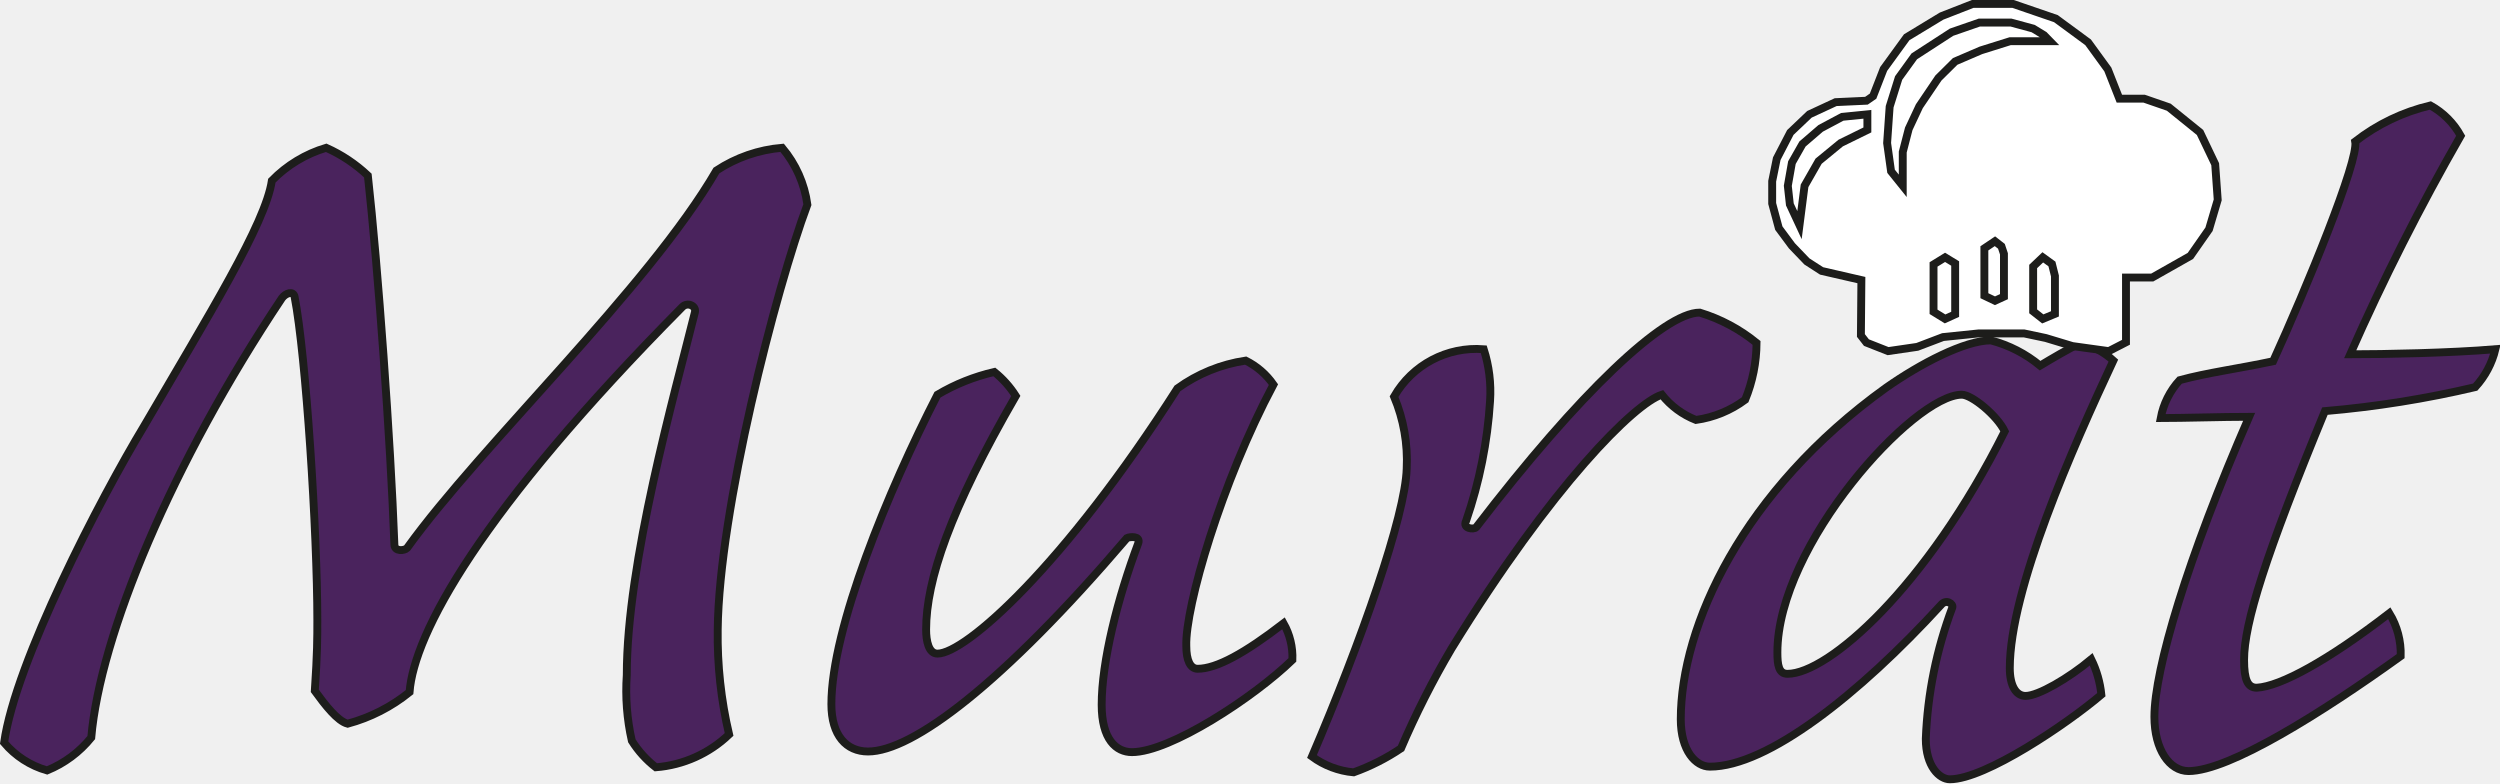
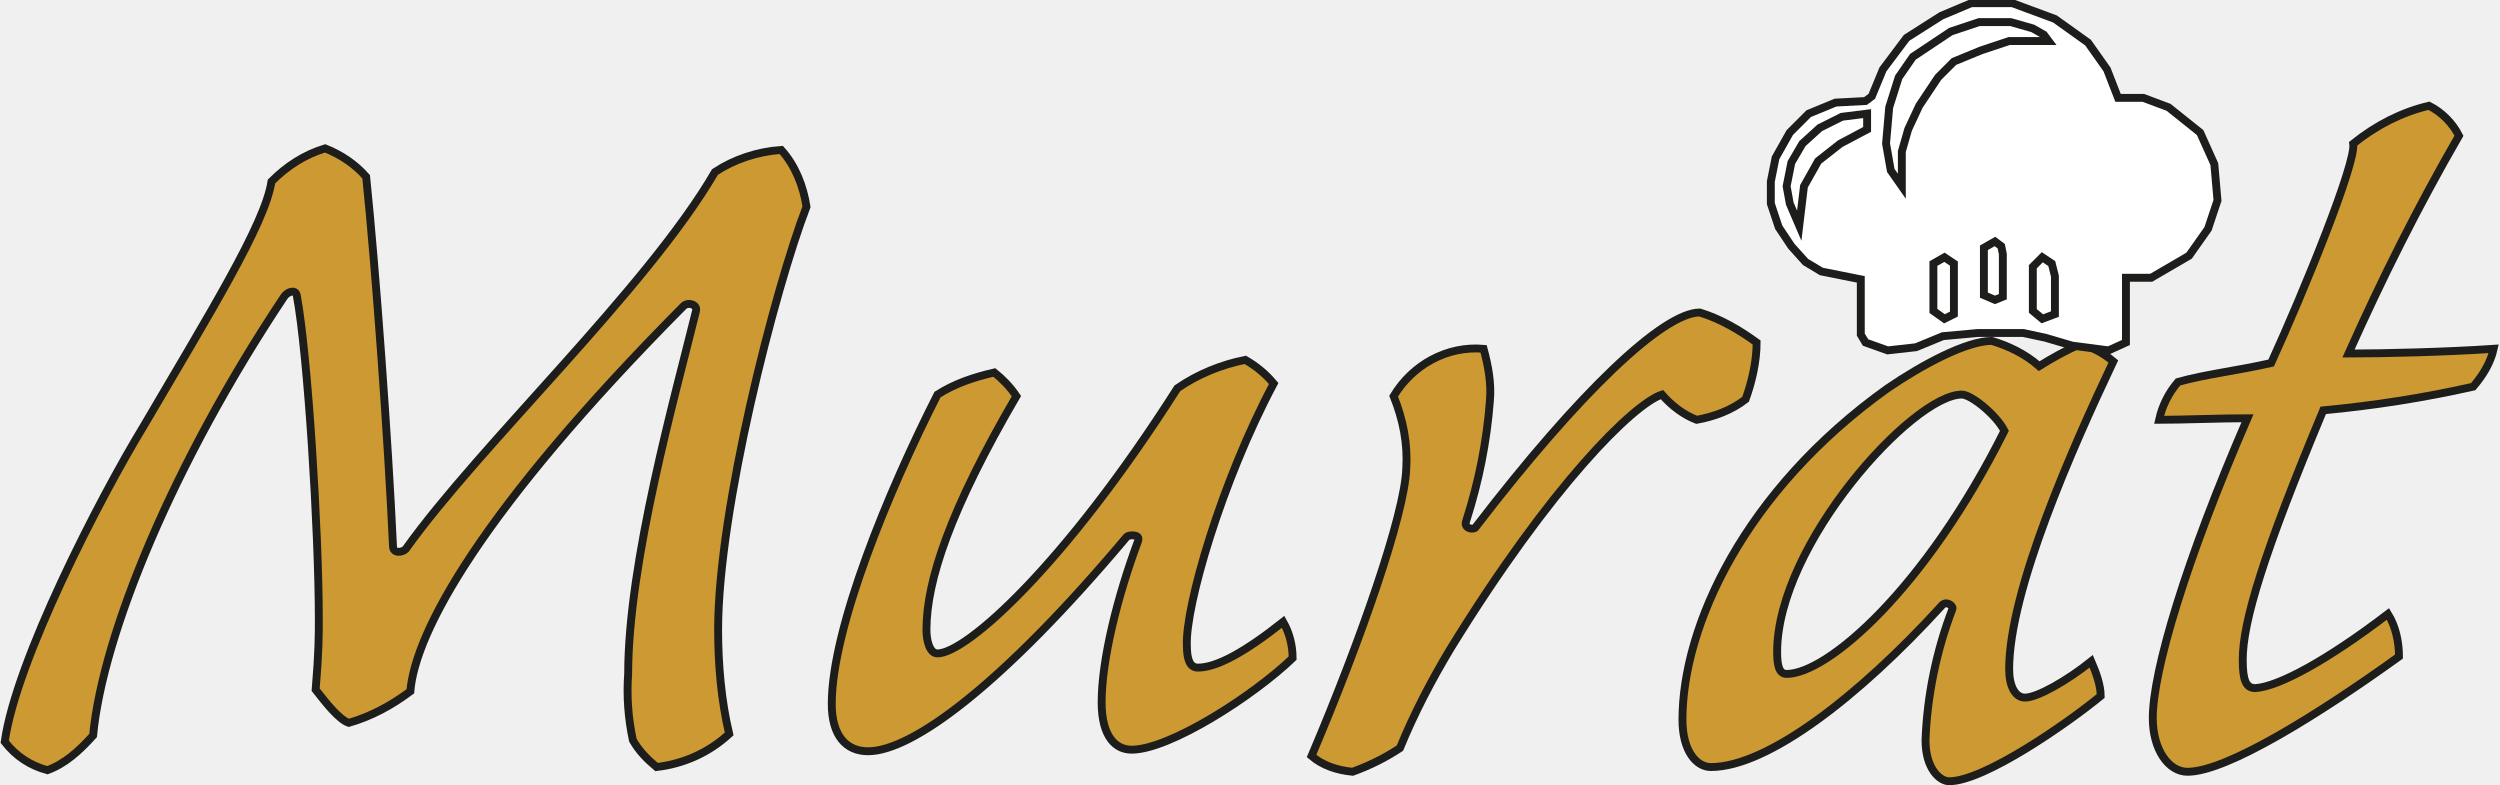
- <svg xmlns="http://www.w3.org/2000/svg" id="Calque_1" data-name="Calque 1" viewBox="0 0 158.35 49.65">
-   <defs>
-     <style>.cls-1,.cls-3{fill:#fff;}.cls-2{fill:#4a235d;}.cls-2,.cls-3{stroke:#1d1d1b;stroke-miterlimit:10;stroke-width:0.5px;}</style>
-   </defs>
-   <path class="cls-1" d="M270.57,509.23" transform="translate(-220.12 -183.68)" />
-   <path class="cls-2" d="M265.58,223.56a27.33,27.33,0,0,0,.72,6.64,7.57,7.57,0,0,1-4.64,2.08,6.44,6.44,0,0,1-1.52-1.68,14.4,14.4,0,0,1-.32-4.16c0-7.12,3-17.68,4.32-23,.08-.4-.48-.64-.8-.32-12.88,13-17,20.72-17.28,24.4a10.65,10.65,0,0,1-3.92,2c-.64-.16-1.44-1.2-2.08-2.08.16-2.4.16-3.36.16-4.48,0-5.52-.72-16.8-1.44-20.48-.08-.4-.56-.24-.8.08-7,10.48-11.52,21.36-12.08,27.84a7,7,0,0,1-2.8,2.08,5.55,5.55,0,0,1-2.72-1.76c.72-5.12,6.08-15.44,8.88-20.08,4.08-7,7.68-12.8,8.08-15.52a8,8,0,0,1,3.44-2.08,9.49,9.49,0,0,1,2.64,1.76c.64,5.76,1.44,16.8,1.68,23.36,0,.48.64.4.8.24,4.72-6.56,15.28-16.48,19.6-23.92a8.91,8.91,0,0,1,4.16-1.44,7.06,7.06,0,0,1,1.6,3.6C269.26,202,265.66,216,265.58,223.56Z" transform="translate(-220.12 -183.68)" />
-   <path class="cls-2" d="M283.1,207.24a6.18,6.18,0,0,1,1.36,1.52c-4.16,7.2-5.68,11.68-5.68,14.8,0,.72.16,1.52.72,1.52,1.76,0,8-5.52,15.2-16.8a9.83,9.83,0,0,1,4.32-1.76,4.68,4.68,0,0,1,1.76,1.52c-3.28,6.16-5.6,14.08-5.52,16.56,0,.88.24,1.44.72,1.44,1.2,0,3-1,5.44-2.88a4.34,4.34,0,0,1,.56,2.32c-2.48,2.4-7.76,5.84-10.16,5.84-1,0-1.92-.8-1.92-3,0-2.72,1-6.72,2.32-10.24.16-.48-.56-.4-.72-.32-7.92,9.28-13.6,13.52-16.4,13.52-1.36,0-2.32-1-2.32-3,0-4.8,3.6-13.52,6.72-19.6A12.6,12.6,0,0,1,283.1,207.24Z" transform="translate(-220.12 -183.68)" />
-   <path class="cls-2" d="M312.06,224.76a55.13,55.13,0,0,0-3.2,6.32,13.48,13.48,0,0,1-3,1.52,5.25,5.25,0,0,1-2.64-1c3.12-7.28,5.92-15.28,6-18.24a10.44,10.44,0,0,0-.8-4.56,6,6,0,0,1,5.68-3,8.81,8.81,0,0,1,.4,3.28,28.78,28.78,0,0,1-1.52,7.6c-.24.48.48.56.64.4,6.56-8.56,11.92-13.6,14.16-13.6a10.52,10.52,0,0,1,3.6,1.92,9.63,9.63,0,0,1-.72,3.6,6.82,6.82,0,0,1-3.12,1.28,5.17,5.17,0,0,1-2.16-1.6C323.66,209.24,318.46,214.36,312.06,224.76Z" transform="translate(-220.12 -183.68)" />
-   <path class="cls-2" d="M349.34,206.84c.8-.48,1.68-1,2.56-1.44a4.84,4.84,0,0,1,2.08,1.12C351.42,212,347.42,221,347.42,226c0,1.12.4,1.76,1,1.76.8,0,2.72-1.12,4.16-2.32a6.63,6.63,0,0,1,.64,2.24c-2.16,1.84-7.36,5.36-9.6,5.36-.64,0-1.52-.8-1.52-2.56a26.55,26.55,0,0,1,1.68-8.32c.08-.24-.4-.56-.72-.16-5.2,5.68-11,10.24-14.64,10.24-.88,0-1.84-1-1.84-3,0-5.92,3.92-14.48,13-21,2.16-1.52,5-3,6.64-3A8.12,8.12,0,0,1,349.34,206.84ZM332.7,225c0,.8.08,1.36.64,1.36,2.56,0,8.8-5.44,13.76-15.36-.48-1-2.08-2.32-2.72-2.32C341.34,208.68,332.7,218.2,332.7,225Z" transform="translate(-220.12 -183.68)" />
-   <path class="cls-2" d="M374.06,190.36a4.89,4.89,0,0,1,1.92,1.92,148.72,148.72,0,0,0-7,13.84c2.16,0,6.32-.08,9.2-.32a5.44,5.44,0,0,1-1.28,2.4,65.84,65.84,0,0,1-9.52,1.52c-3.76,9.12-5.12,13.44-5.12,15.76,0,1.28.24,1.76.8,1.76,1.52-.08,4.56-1.76,8.4-4.72a4.92,4.92,0,0,1,.72,2.72c-5,3.6-10.88,7.28-13.44,7.28-1.2,0-2.16-1.36-2.16-3.44,0-3,2.08-10,6-19-1.68,0-4.16.08-5.6.08a4.86,4.86,0,0,1,1.2-2.4c1.76-.48,3.68-.72,5.92-1.2,2.08-4.56,5.44-12.72,5.2-13.92A12.42,12.42,0,0,1,374.06,190.36Z" transform="translate(-220.12 -183.68)" />
-   <polygon class="cls-3" points="118.22 21.7 119.59 22.24 121.44 21.97 123.07 21.35 125.31 21.12 128.21 21.12 129.58 21.41 131.27 21.92 133.57 22.24 134.66 21.68 134.66 17.58 136.32 17.58 138.74 16.21 139.92 14.52 140.47 12.66 140.31 10.4 139.35 8.39 137.37 6.79 135.81 6.25 134.24 6.25 133.51 4.4 132.26 2.68 130.22 1.18 127.51 0.25 124.95 0.25 122.98 1.02 120.77 2.36 119.31 4.37 118.64 6.09 118.22 6.38 116.27 6.47 114.61 7.24 113.4 8.39 112.54 10.05 112.25 11.48 112.25 12.89 112.67 14.45 113.5 15.57 114.45 16.56 115.38 17.16 117.9 17.74 117.87 21.25 118.22 21.7" />
-   <polygon class="cls-3" points="123.2 16.3 123.84 16.69 123.84 19.91 123.2 20.2 122.47 19.75 122.47 16.75 123.2 16.3" />
-   <polygon class="cls-3" points="126.36 15.28 126.77 15.6 126.93 16.08 126.93 18.79 126.36 19.05 125.69 18.73 125.69 15.73 126.36 15.28" />
-   <polygon class="cls-3" points="129.39 16.3 129.97 16.72 130.16 17.48 130.16 19.88 129.39 20.2 128.78 19.72 128.78 16.88 129.39 16.3" />
-   <polygon class="cls-3" points="129.84 2.61 127.32 2.61 125.47 3.19 123.84 3.89 122.78 4.94 121.57 6.73 120.9 8.16 120.52 9.63 120.52 11.77 119.78 10.85 119.53 9.06 119.69 6.76 120.26 4.94 121.25 3.57 123.61 2.04 125.37 1.43 127.38 1.43 128.78 1.81 129.47 2.23 129.84 2.61" />
-   <polygon class="cls-3" points="113.98 14.26 114.3 11.77 115.19 10.21 116.59 9.06 118.28 8.23 118.28 7.24 116.69 7.4 115.32 8.13 114.17 9.12 113.5 10.3 113.24 11.77 113.37 12.95 113.98 14.26" />
+ <svg xmlns="http://www.w3.org/2000/svg" version="1.1" id="Calque_1" x="0px" y="0px" viewBox="0 0 158.4 49.7" style="enable-background:new 0 0 158.4 49.7;" xml:space="preserve">
+   <style type="text/css">
+ 	.st0{fill:#FFFFFF;}
+ 	.st1{fill:#CC9932;stroke:#1D1D1B;stroke-width:0.5;stroke-miterlimit:10;}
+ 	.st2{fill:#FFFFFF;stroke:#1D1D1B;stroke-width:0.5;stroke-miterlimit:10;}
+ </style>
+   <path class="st0" d="M50.5,325.6" />
+   <path class="st1" d="M45.5,39.9c0,2.2,0.2,4.5,0.7,6.6c-1.3,1.2-2.9,1.9-4.6,2.1c-0.6-0.5-1.1-1-1.5-1.7c-0.3-1.4-0.4-2.8-0.3-4.2  c0-7.1,3-17.7,4.3-23c0.1-0.4-0.5-0.6-0.8-0.3c-12.9,13-17,20.7-17.3,24.4c-1.2,0.9-2.5,1.6-3.9,2c-0.6-0.2-1.4-1.2-2.1-2.1  c0.2-2.4,0.2-3.4,0.2-4.5c0-5.5-0.7-16.8-1.4-20.5c-0.1-0.4-0.6-0.2-0.8,0.1c-7,10.5-11.5,21.4-12.1,27.8C5,47.6,4.1,48.4,3,48.8  c-1.1-0.3-2-0.9-2.7-1.8C1,41.9,6.3,31.6,9.1,27c4.1-7,7.7-12.8,8.1-15.5c1-1,2.1-1.7,3.4-2.1c1,0.4,1.9,1,2.6,1.8  c0.6,5.8,1.4,16.8,1.7,23.4c0,0.5,0.6,0.4,0.8,0.2c4.7-6.6,15.3-16.5,19.6-23.9c1.2-0.8,2.7-1.3,4.2-1.4c0.9,1,1.4,2.3,1.6,3.6  C49.1,18.3,45.5,32.3,45.5,39.9z" />
+   <path class="st1" d="M63,23.6c0.5,0.4,1,0.9,1.4,1.5c-4.2,7.2-5.7,11.7-5.7,14.8c0,0.7,0.2,1.5,0.7,1.5c1.8,0,8-5.5,15.2-16.8  c1.3-0.9,2.8-1.5,4.3-1.8c0.7,0.4,1.3,0.9,1.8,1.5c-3.3,6.2-5.6,14.1-5.5,16.6c0,0.9,0.2,1.4,0.7,1.4c1.2,0,3-1,5.4-2.9  c0.4,0.7,0.6,1.5,0.6,2.3c-2.5,2.4-7.8,5.8-10.2,5.8c-1,0-1.9-0.8-1.9-3c0-2.7,1-6.7,2.3-10.2c0.2-0.5-0.6-0.4-0.7-0.3  C63.5,43.4,57.8,47.6,55,47.6c-1.4,0-2.3-1-2.3-3c0-4.8,3.6-13.5,6.7-19.6C60.5,24.3,61.7,23.9,63,23.6z" />
+   <path class="st1" d="M91.9,41.1c-1.2,2-2.3,4.1-3.2,6.3c-0.9,0.6-1.9,1.1-3,1.5c-1-0.1-1.9-0.4-2.6-1c3.1-7.3,5.9-15.3,6-18.2  c0.1-1.6-0.2-3.1-0.8-4.6c1.2-2,3.4-3.2,5.7-3c0.3,1.1,0.5,2.2,0.4,3.3c-0.2,2.6-0.7,5.1-1.5,7.6c-0.2,0.5,0.5,0.6,0.6,0.4  c6.6-8.6,11.9-13.6,14.2-13.6c1.3,0.4,2.5,1.1,3.6,1.9c0,1.2-0.3,2.5-0.7,3.6c-0.9,0.7-2,1.1-3.1,1.3c-0.8-0.3-1.6-0.9-2.2-1.6  C103.5,25.6,98.3,30.7,91.9,41.1z" />
+   <path class="st1" d="M129.2,23.2c0.8-0.5,1.7-1,2.6-1.4c0.8,0.2,1.5,0.6,2.1,1.1c-2.6,5.5-6.6,14.5-6.6,19.5c0,1.1,0.4,1.8,1,1.8  c0.8,0,2.7-1.1,4.2-2.3c0.3,0.7,0.6,1.5,0.6,2.2c-2.2,1.8-7.4,5.4-9.6,5.4c-0.6,0-1.5-0.8-1.5-2.6c0.1-2.8,0.7-5.7,1.7-8.3  c0.1-0.2-0.4-0.6-0.7-0.2c-5.2,5.7-11,10.2-14.6,10.2c-0.9,0-1.8-1-1.8-3c0-5.9,3.9-14.5,13-21c2.2-1.5,5-3,6.6-3  C127.2,21.9,128.3,22.4,129.2,23.2z M112.6,41.3c0,0.8,0.1,1.4,0.6,1.4c2.6,0,8.8-5.4,13.8-15.4c-0.5-1-2.1-2.3-2.7-2.3  C121.2,25,112.6,34.5,112.6,41.3z" />
+   <path class="st1" d="M153.9,6.7c0.8,0.4,1.5,1.1,1.9,1.9c-2.6,4.5-4.9,9.1-7,13.8c2.2,0,6.3-0.1,9.2-0.3c-0.2,0.9-0.7,1.7-1.3,2.4  c-3.1,0.7-6.3,1.2-9.5,1.5c-3.8,9.1-5.1,13.4-5.1,15.8c0,1.3,0.2,1.8,0.8,1.8c1.5-0.1,4.6-1.8,8.4-4.7c0.5,0.8,0.7,1.8,0.7,2.7  c-5,3.6-10.9,7.3-13.4,7.3c-1.2,0-2.2-1.4-2.2-3.4c0-3,2.1-10,6-19c-1.7,0-4.2,0.1-5.6,0.1c0.2-0.9,0.6-1.7,1.2-2.4  c1.8-0.5,3.7-0.7,5.9-1.2c2.1-4.6,5.4-12.7,5.2-13.9C150.6,7.9,152.2,7.1,153.9,6.7z" />
+   <polygon class="st2" points="118.2,21.7 119.6,22.2 121.4,22 123.1,21.3 125.3,21.1 128.2,21.1 129.6,21.4 131.3,21.9 133.6,22.2   134.7,21.7 134.7,17.6 136.3,17.6 138.7,16.2 139.9,14.5 140.5,12.7 140.3,10.4 139.4,8.4 137.4,6.8 135.8,6.2 134.2,6.2 133.5,4.4   132.3,2.7 130.2,1.2 127.5,0.2 124.9,0.2 123,1 120.8,2.4 119.3,4.4 118.6,6.1 118.2,6.4 116.3,6.5 114.6,7.2 113.4,8.4 112.5,10   112.2,11.5 112.2,12.9 112.7,14.4 113.5,15.6 114.4,16.6 115.4,17.2 117.9,17.7 117.9,21.2 " />
+   <polygon class="st2" points="123.2,16.3 123.8,16.7 123.8,19.9 123.2,20.2 122.5,19.7 122.5,16.7 " />
+   <polygon class="st2" points="126.4,15.3 126.8,15.6 126.9,16.1 126.9,18.8 126.4,19 125.7,18.7 125.7,15.7 " />
+   <polygon class="st2" points="129.4,16.3 130,16.7 130.2,17.5 130.2,19.9 129.4,20.2 128.8,19.7 128.8,16.9 " />
+   <polygon class="st2" points="129.8,2.6 127.3,2.6 125.5,3.2 123.8,3.9 122.8,4.9 121.6,6.7 120.9,8.2 120.5,9.6 120.5,11.8   119.8,10.8 119.5,9.1 119.7,6.8 120.3,4.9 121.2,3.6 123.6,2 125.4,1.4 127.4,1.4 128.8,1.8 129.5,2.2 " />
+   <polygon class="st2" points="114,14.3 114.3,11.8 115.2,10.2 116.6,9.1 118.3,8.2 118.3,7.2 116.7,7.4 115.3,8.1 114.2,9.1   113.5,10.3 113.2,11.8 113.4,12.9 " />
</svg>
